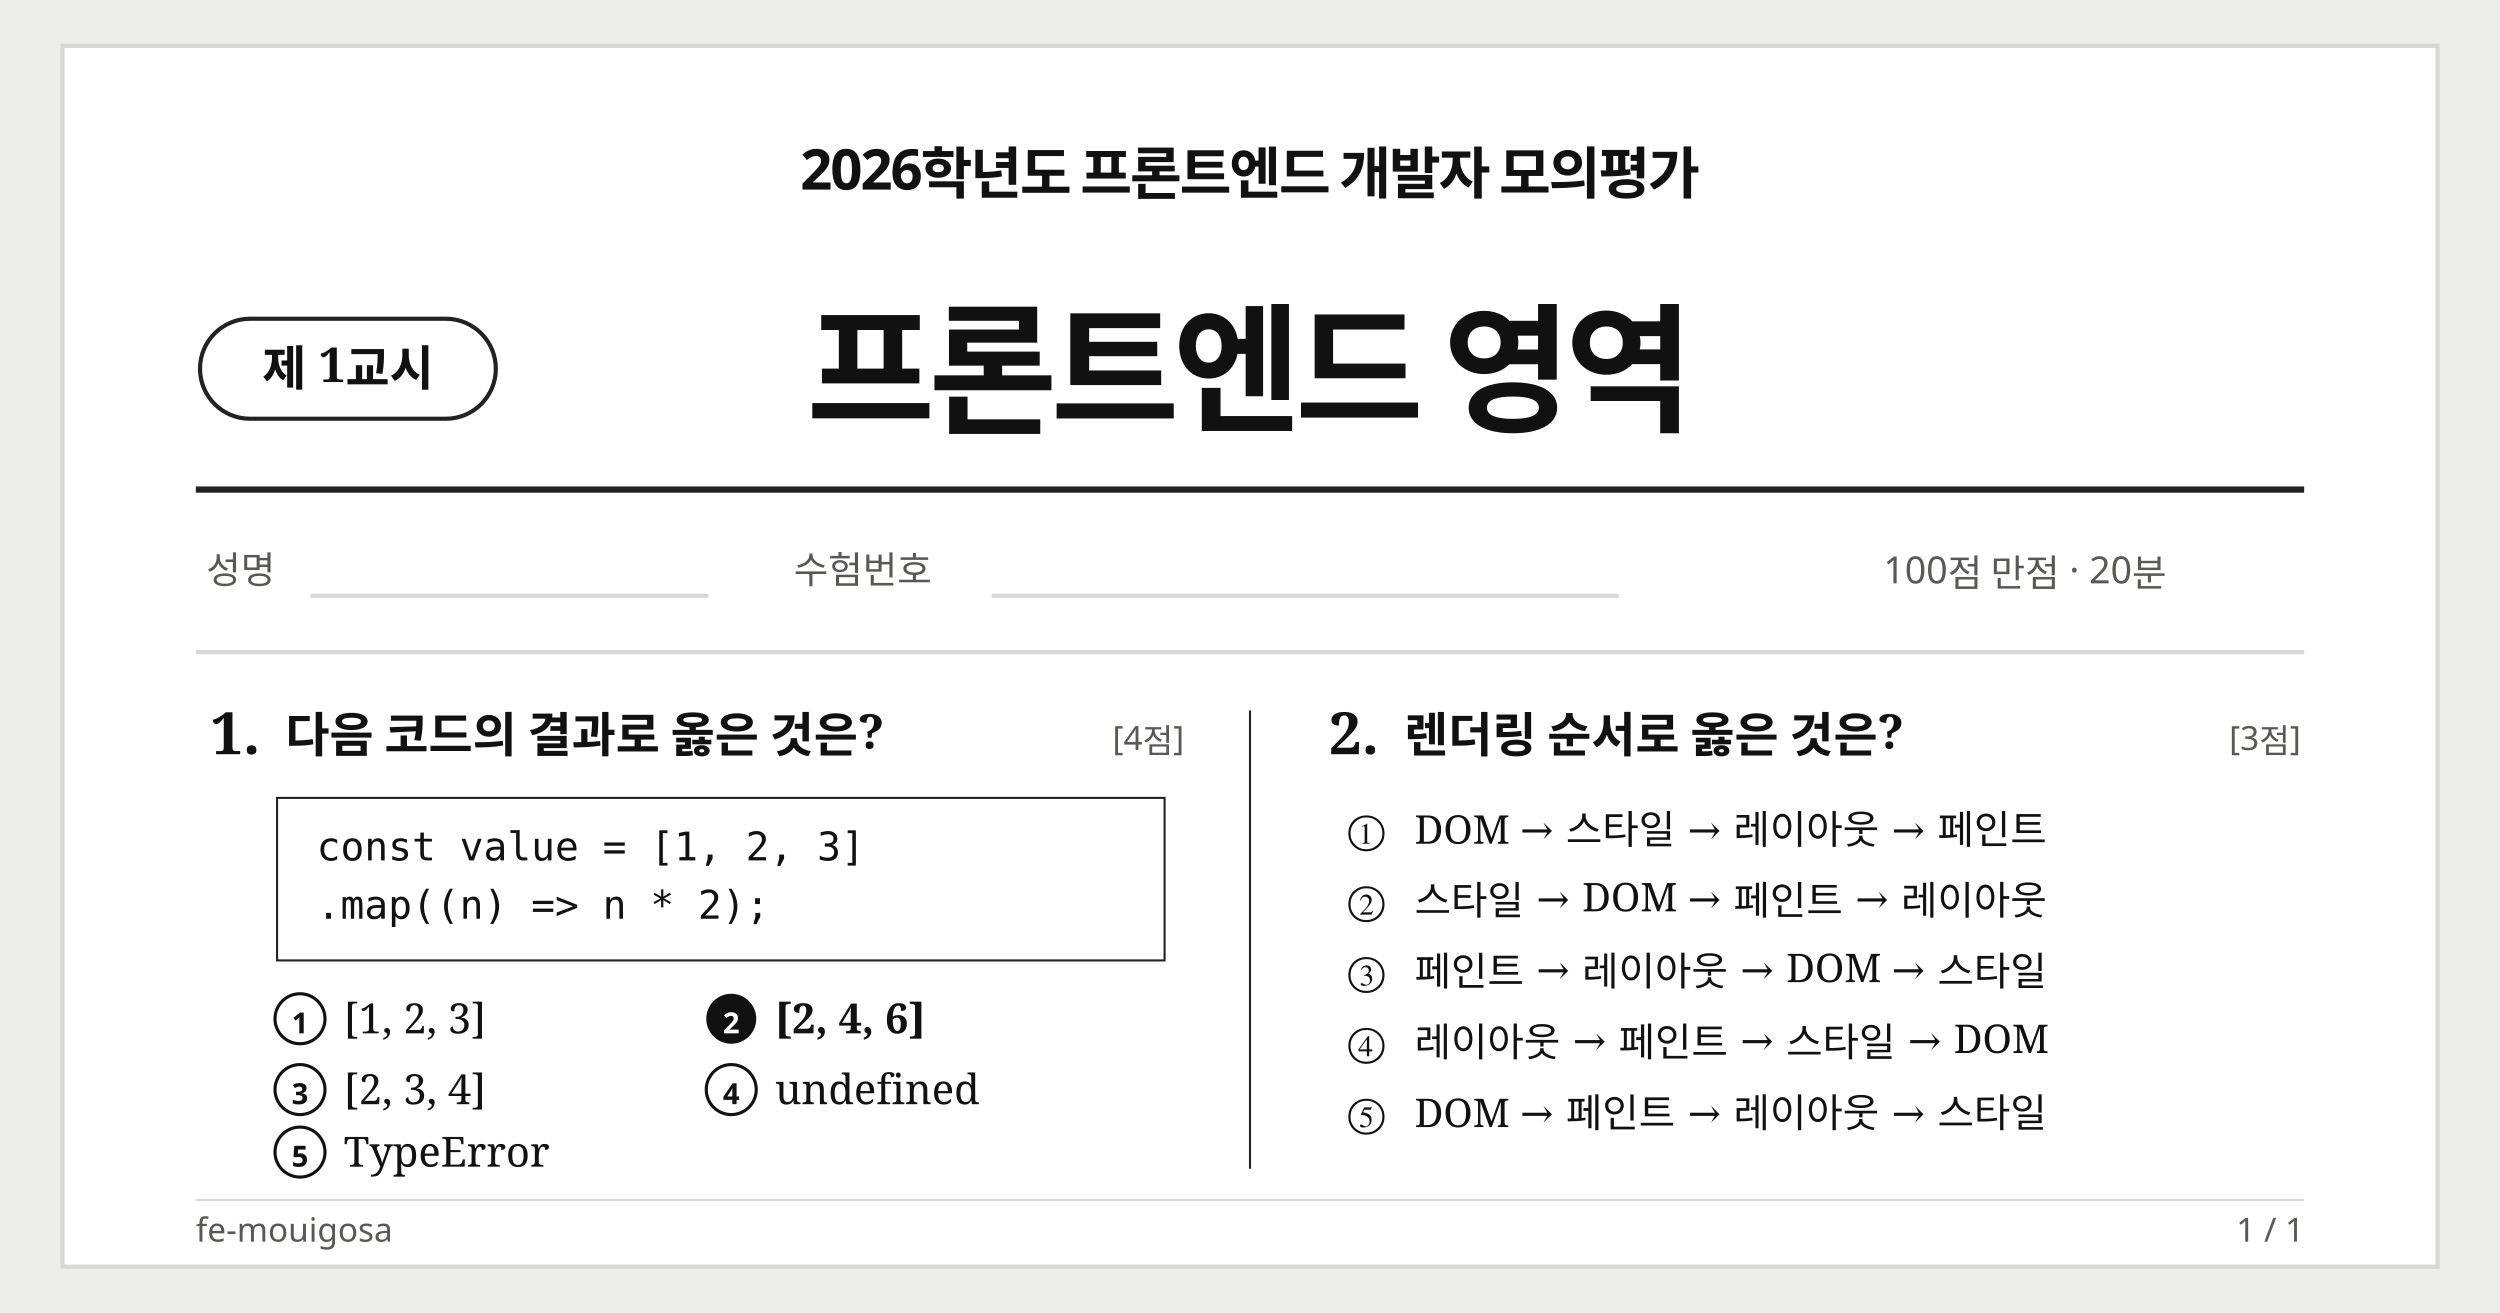
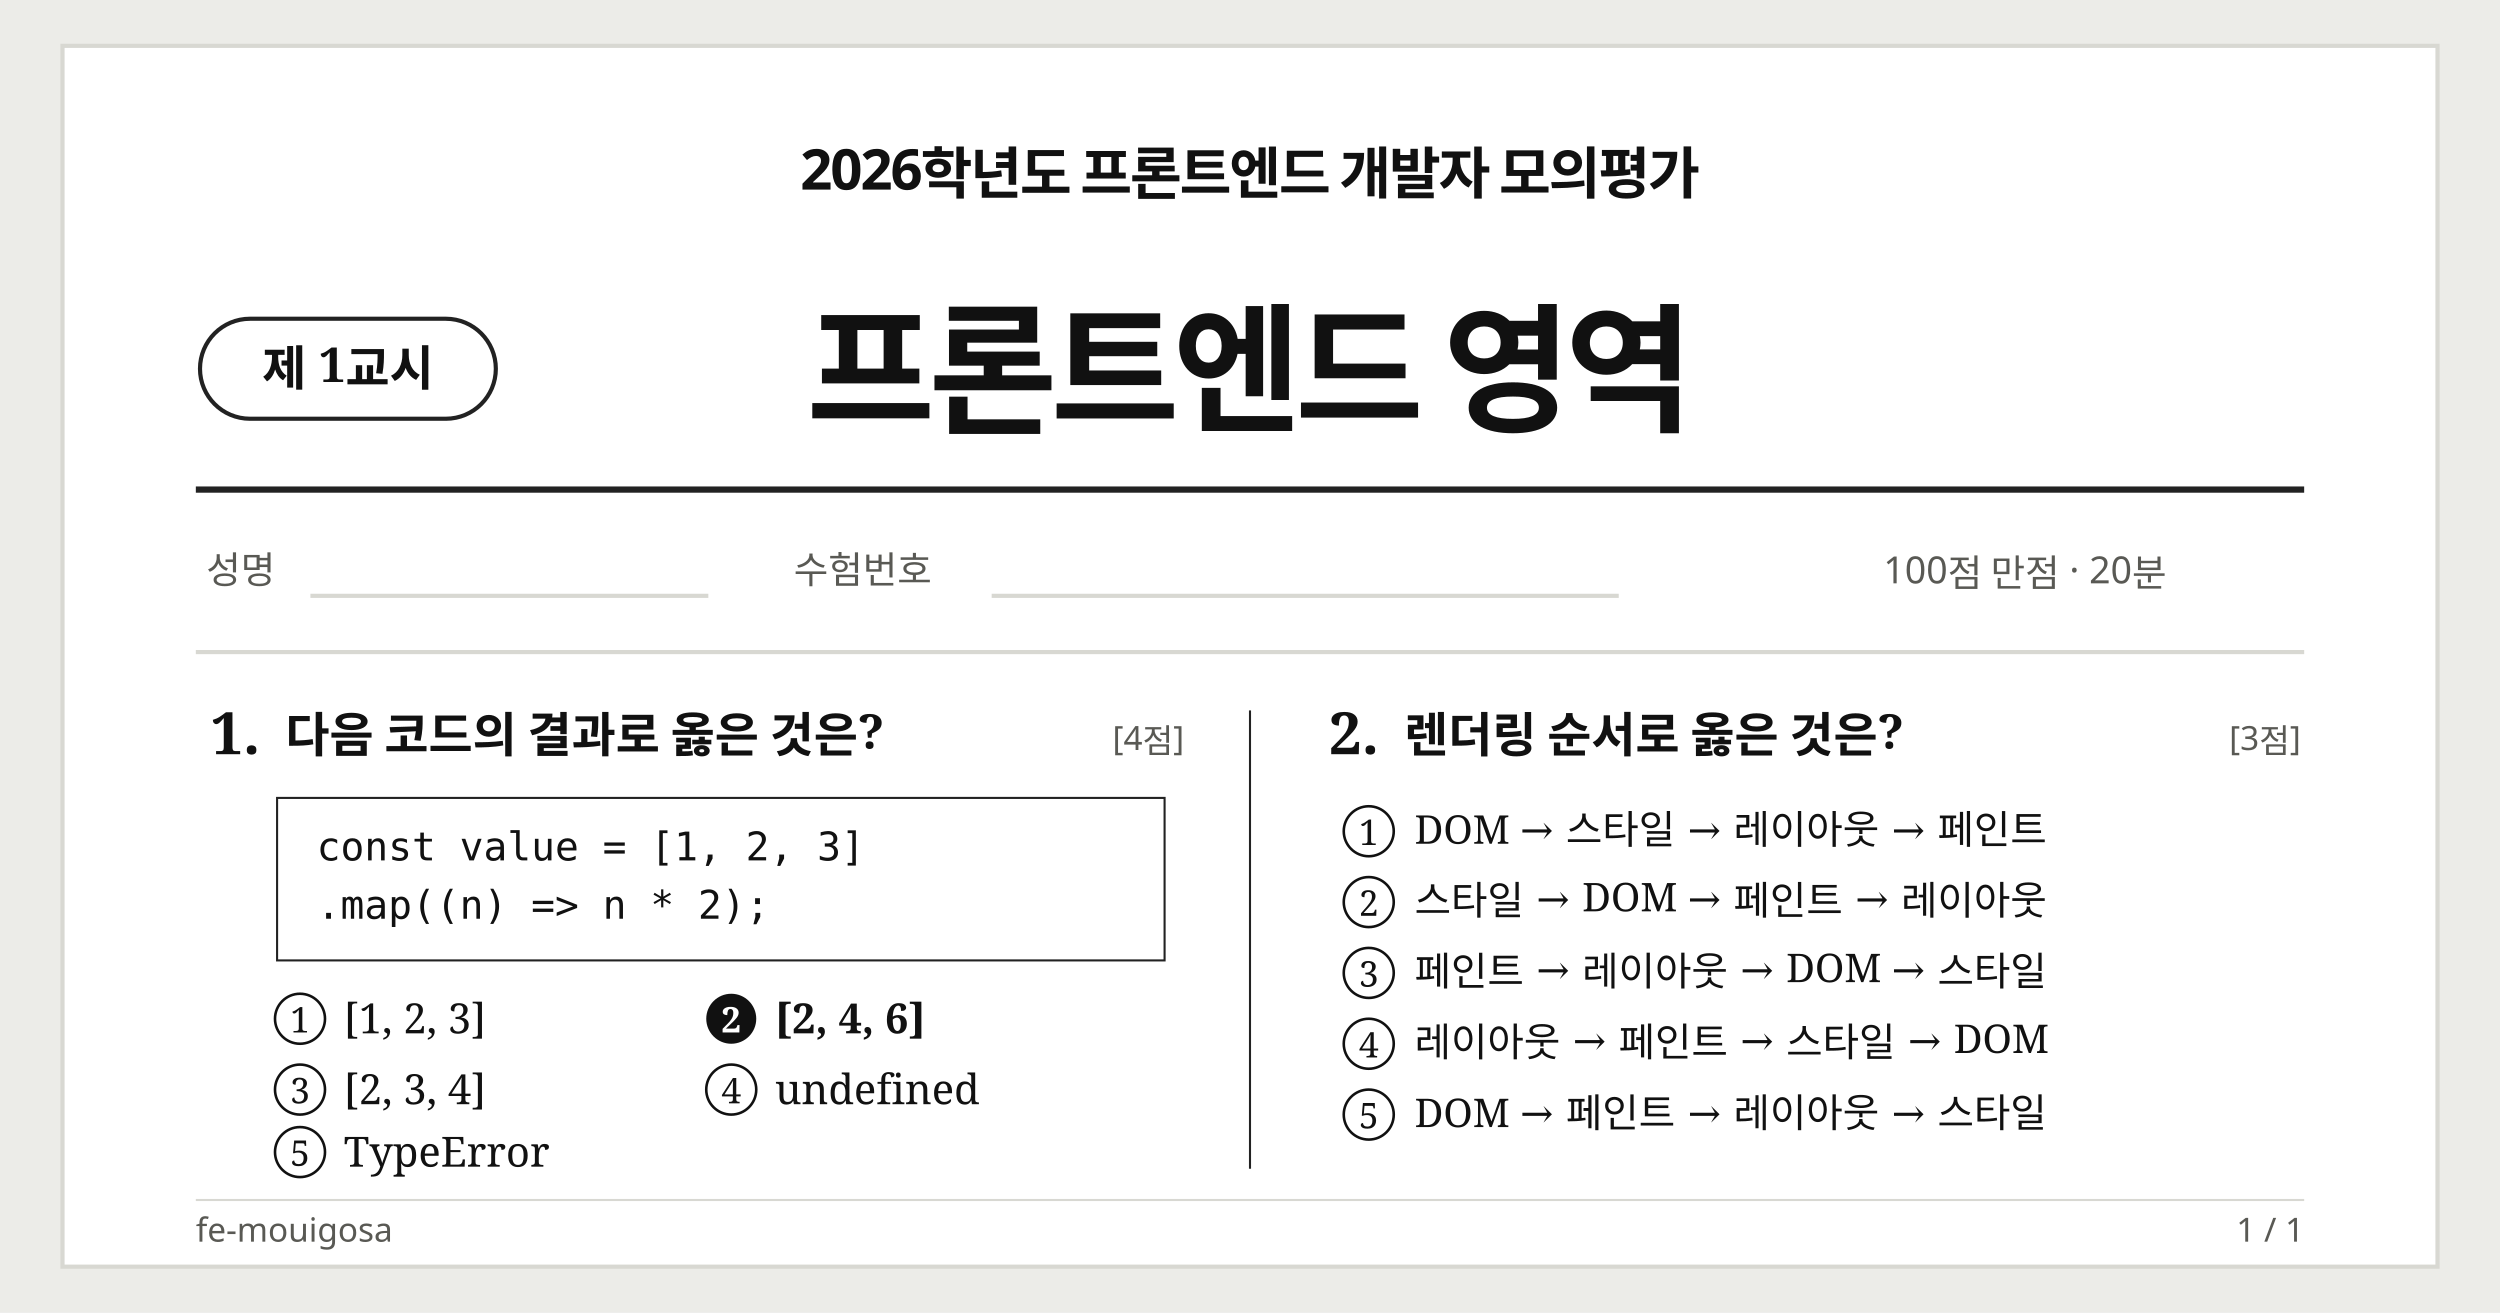
<svg xmlns="http://www.w3.org/2000/svg" width="1200" height="630" viewBox="0 0 1200 630" role="img" aria-labelledby="title desc">
  <rect width="1200" height="630" fill="#ECECE8" />
  <rect x="30" y="22" width="1140" height="586" fill="#FFFFFF" stroke="#D8D8D2" stroke-width="2" />
  <g fill="#111111">
    <text x="600" y="91" text-anchor="middle" font-family="Apple SD Gothic Neo, Noto Sans KR, sans-serif" font-size="27" font-weight="700" letter-spacing="-1">2026학년도 프론트엔드 개발자 모의평가</text>
    <rect x="96" y="153" width="142" height="48" rx="24" fill="none" stroke="#222222" stroke-width="2" />
    <text x="167" y="185" text-anchor="middle" font-family="Nanum Myeongjo, serif" font-size="23" font-weight="700">제 1교시</text>
    <text x="600" y="202" text-anchor="middle" font-family="Apple SD Gothic Neo, Noto Sans KR, sans-serif" font-size="67" font-weight="800" letter-spacing="-3">프론트엔드 영역</text>
  </g>
  <line x1="94" y1="235" x2="1106" y2="235" stroke="#222222" stroke-width="3" />
  <g font-family="Apple SD Gothic Neo, Noto Sans KR, sans-serif" font-size="18" fill="#595954">
    <text x="99" y="280">성명</text>
    <text x="381" y="280">수험번호</text>
    <text x="904" y="280">100점 만점 · 20분</text>
  </g>
  <line x1="149" y1="286" x2="340" y2="286" stroke="#D8D8D2" stroke-width="2" />
  <line x1="476" y1="286" x2="777" y2="286" stroke="#D8D8D2" stroke-width="2" />
  <line x1="94" y1="313" x2="1106" y2="313" stroke="#D8D8D2" stroke-width="2" />
  <line x1="600" y1="341" x2="600" y2="561" stroke="#222222" stroke-width="1" />
  <g fill="#111111">
    <text x="101" y="362" font-family="Nanum Myeongjo, serif" font-size="28" font-weight="700">1.</text>
    <text x="137" y="361" font-family="Nanum Myeongjo, serif" font-size="23" font-weight="700">다음 코드의 결과로 옳은 것은?</text>
    <text x="534" y="360" font-family="Apple SD Gothic Neo, sans-serif" font-size="16" fill="#595954">[4점]</text>
  </g>
  <rect x="133" y="383" width="426" height="78" fill="#FFFFFF" stroke="#222222" stroke-width="1" />
  <g fill="#111111" font-family="SFMono-Regular, Menlo, Consolas, monospace" font-size="19">
    <text x="152" y="413">const value = [1, 2, 3]</text>
    <text x="152" y="441">  .map((n) =&gt; n * 2);</text>
  </g>
  <g font-family="Nanum Myeongjo, serif" font-size="20" fill="#111111">
-     <circle cx="144" cy="489" r="12" fill="#FFFFFF" stroke="#111111" stroke-width="1.5" />
-     <text x="144" y="496" text-anchor="middle" font-family="Apple SD Gothic Neo, sans-serif" font-size="14" font-weight="700">1</text>
+     <circle cx="144" cy="489" r="12" fill="#FFFFFF" stroke="#111111" stroke-width="1.25" />
+     <text x="144" y="489" text-anchor="middle" dominant-baseline="central" font-size="17">1</text>
    <text x="165" y="496">[1, 2, 3]</text>
    <circle cx="351" cy="489" r="12" fill="#111111" />
-     <text x="351" y="496" text-anchor="middle" font-family="Apple SD Gothic Neo, sans-serif" font-size="14" font-weight="700" fill="#FFFFFF">2</text>
+     <text x="351" y="489" text-anchor="middle" dominant-baseline="central" font-size="17" font-weight="700" fill="#FFFFFF">2</text>
    <text x="372" y="496" font-weight="700">[2, 4, 6]</text>
-     <circle cx="144" cy="523" r="12" fill="#FFFFFF" stroke="#111111" stroke-width="1.5" />
-     <text x="144" y="530" text-anchor="middle" font-family="Apple SD Gothic Neo, sans-serif" font-size="14" font-weight="700">3</text>
+     <circle cx="144" cy="523" r="12" fill="#FFFFFF" stroke="#111111" stroke-width="1.25" />
+     <text x="144" y="523" text-anchor="middle" dominant-baseline="central" font-size="17">3</text>
    <text x="165" y="530">[2, 3, 4]</text>
-     <circle cx="351" cy="523" r="12" fill="#FFFFFF" stroke="#111111" stroke-width="1.5" />
-     <text x="351" y="530" text-anchor="middle" font-family="Apple SD Gothic Neo, sans-serif" font-size="14" font-weight="700">4</text>
+     <circle cx="351" cy="523" r="12" fill="#FFFFFF" stroke="#111111" stroke-width="1.25" />
+     <text x="351" y="523" text-anchor="middle" dominant-baseline="central" font-size="17">4</text>
    <text x="372" y="530">undefined</text>
-     <circle cx="144" cy="553" r="12" fill="#FFFFFF" stroke="#111111" stroke-width="1.5" />
-     <text x="144" y="560" text-anchor="middle" font-family="Apple SD Gothic Neo, sans-serif" font-size="14" font-weight="700">5</text>
+     <circle cx="144" cy="553" r="12" fill="#FFFFFF" stroke="#111111" stroke-width="1.25" />
+     <text x="144" y="553" text-anchor="middle" dominant-baseline="central" font-size="17">5</text>
    <text x="165" y="560">TypeError</text>
  </g>
  <g fill="#111111">
    <text x="638" y="362" font-family="Nanum Myeongjo, serif" font-size="28" font-weight="700">2.</text>
    <text x="674" y="361" font-family="Nanum Myeongjo, serif" font-size="23" font-weight="700">렌더링 순서로 옳은 것은?</text>
    <text x="1070" y="360" font-family="Apple SD Gothic Neo, sans-serif" font-size="16" fill="#595954">[3점]</text>
  </g>
  <g font-family="Nanum Myeongjo, serif" font-size="19" fill="#111111">
-     <text x="647" y="405">①</text>
+     <circle cx="657" cy="399" r="12" fill="#FFFFFF" stroke="#111111" stroke-width="1.25" />
+     <text x="657" y="399" text-anchor="middle" dominant-baseline="central" font-size="17">1</text>
    <text x="679" y="405">DOM → 스타일 → 레이아웃 → 페인트</text>
-     <text x="647" y="439">②</text>
+     <circle cx="657" cy="433" r="12" fill="#FFFFFF" stroke="#111111" stroke-width="1.25" />
+     <text x="657" y="433" text-anchor="middle" dominant-baseline="central" font-size="17">2</text>
    <text x="679" y="439">스타일 → DOM → 페인트 → 레이아웃</text>
-     <text x="647" y="473">③</text>
+     <circle cx="657" cy="467" r="12" fill="#FFFFFF" stroke="#111111" stroke-width="1.25" />
+     <text x="657" y="467" text-anchor="middle" dominant-baseline="central" font-size="17">3</text>
    <text x="679" y="473">페인트 → 레이아웃 → DOM → 스타일</text>
-     <text x="647" y="507">④</text>
+     <circle cx="657" cy="501" r="12" fill="#FFFFFF" stroke="#111111" stroke-width="1.25" />
+     <text x="657" y="501" text-anchor="middle" dominant-baseline="central" font-size="17">4</text>
    <text x="679" y="507">레이아웃 → 페인트 → 스타일 → DOM</text>
-     <text x="647" y="541">⑤</text>
+     <circle cx="657" cy="535" r="12" fill="#FFFFFF" stroke="#111111" stroke-width="1.25" />
+     <text x="657" y="535" text-anchor="middle" dominant-baseline="central" font-size="17">5</text>
    <text x="679" y="541">DOM → 페인트 → 레이아웃 → 스타일</text>
  </g>
  <line x1="94" y1="576" x2="1106" y2="576" stroke="#D8D8D2" stroke-width="1" />
  <g font-family="Apple SD Gothic Neo, Noto Sans KR, sans-serif" font-size="16" fill="#595954">
    <text x="94" y="596">fe-mouigosa</text>
    <text x="1106" y="596" text-anchor="end">1 / 1</text>
  </g>
</svg>
